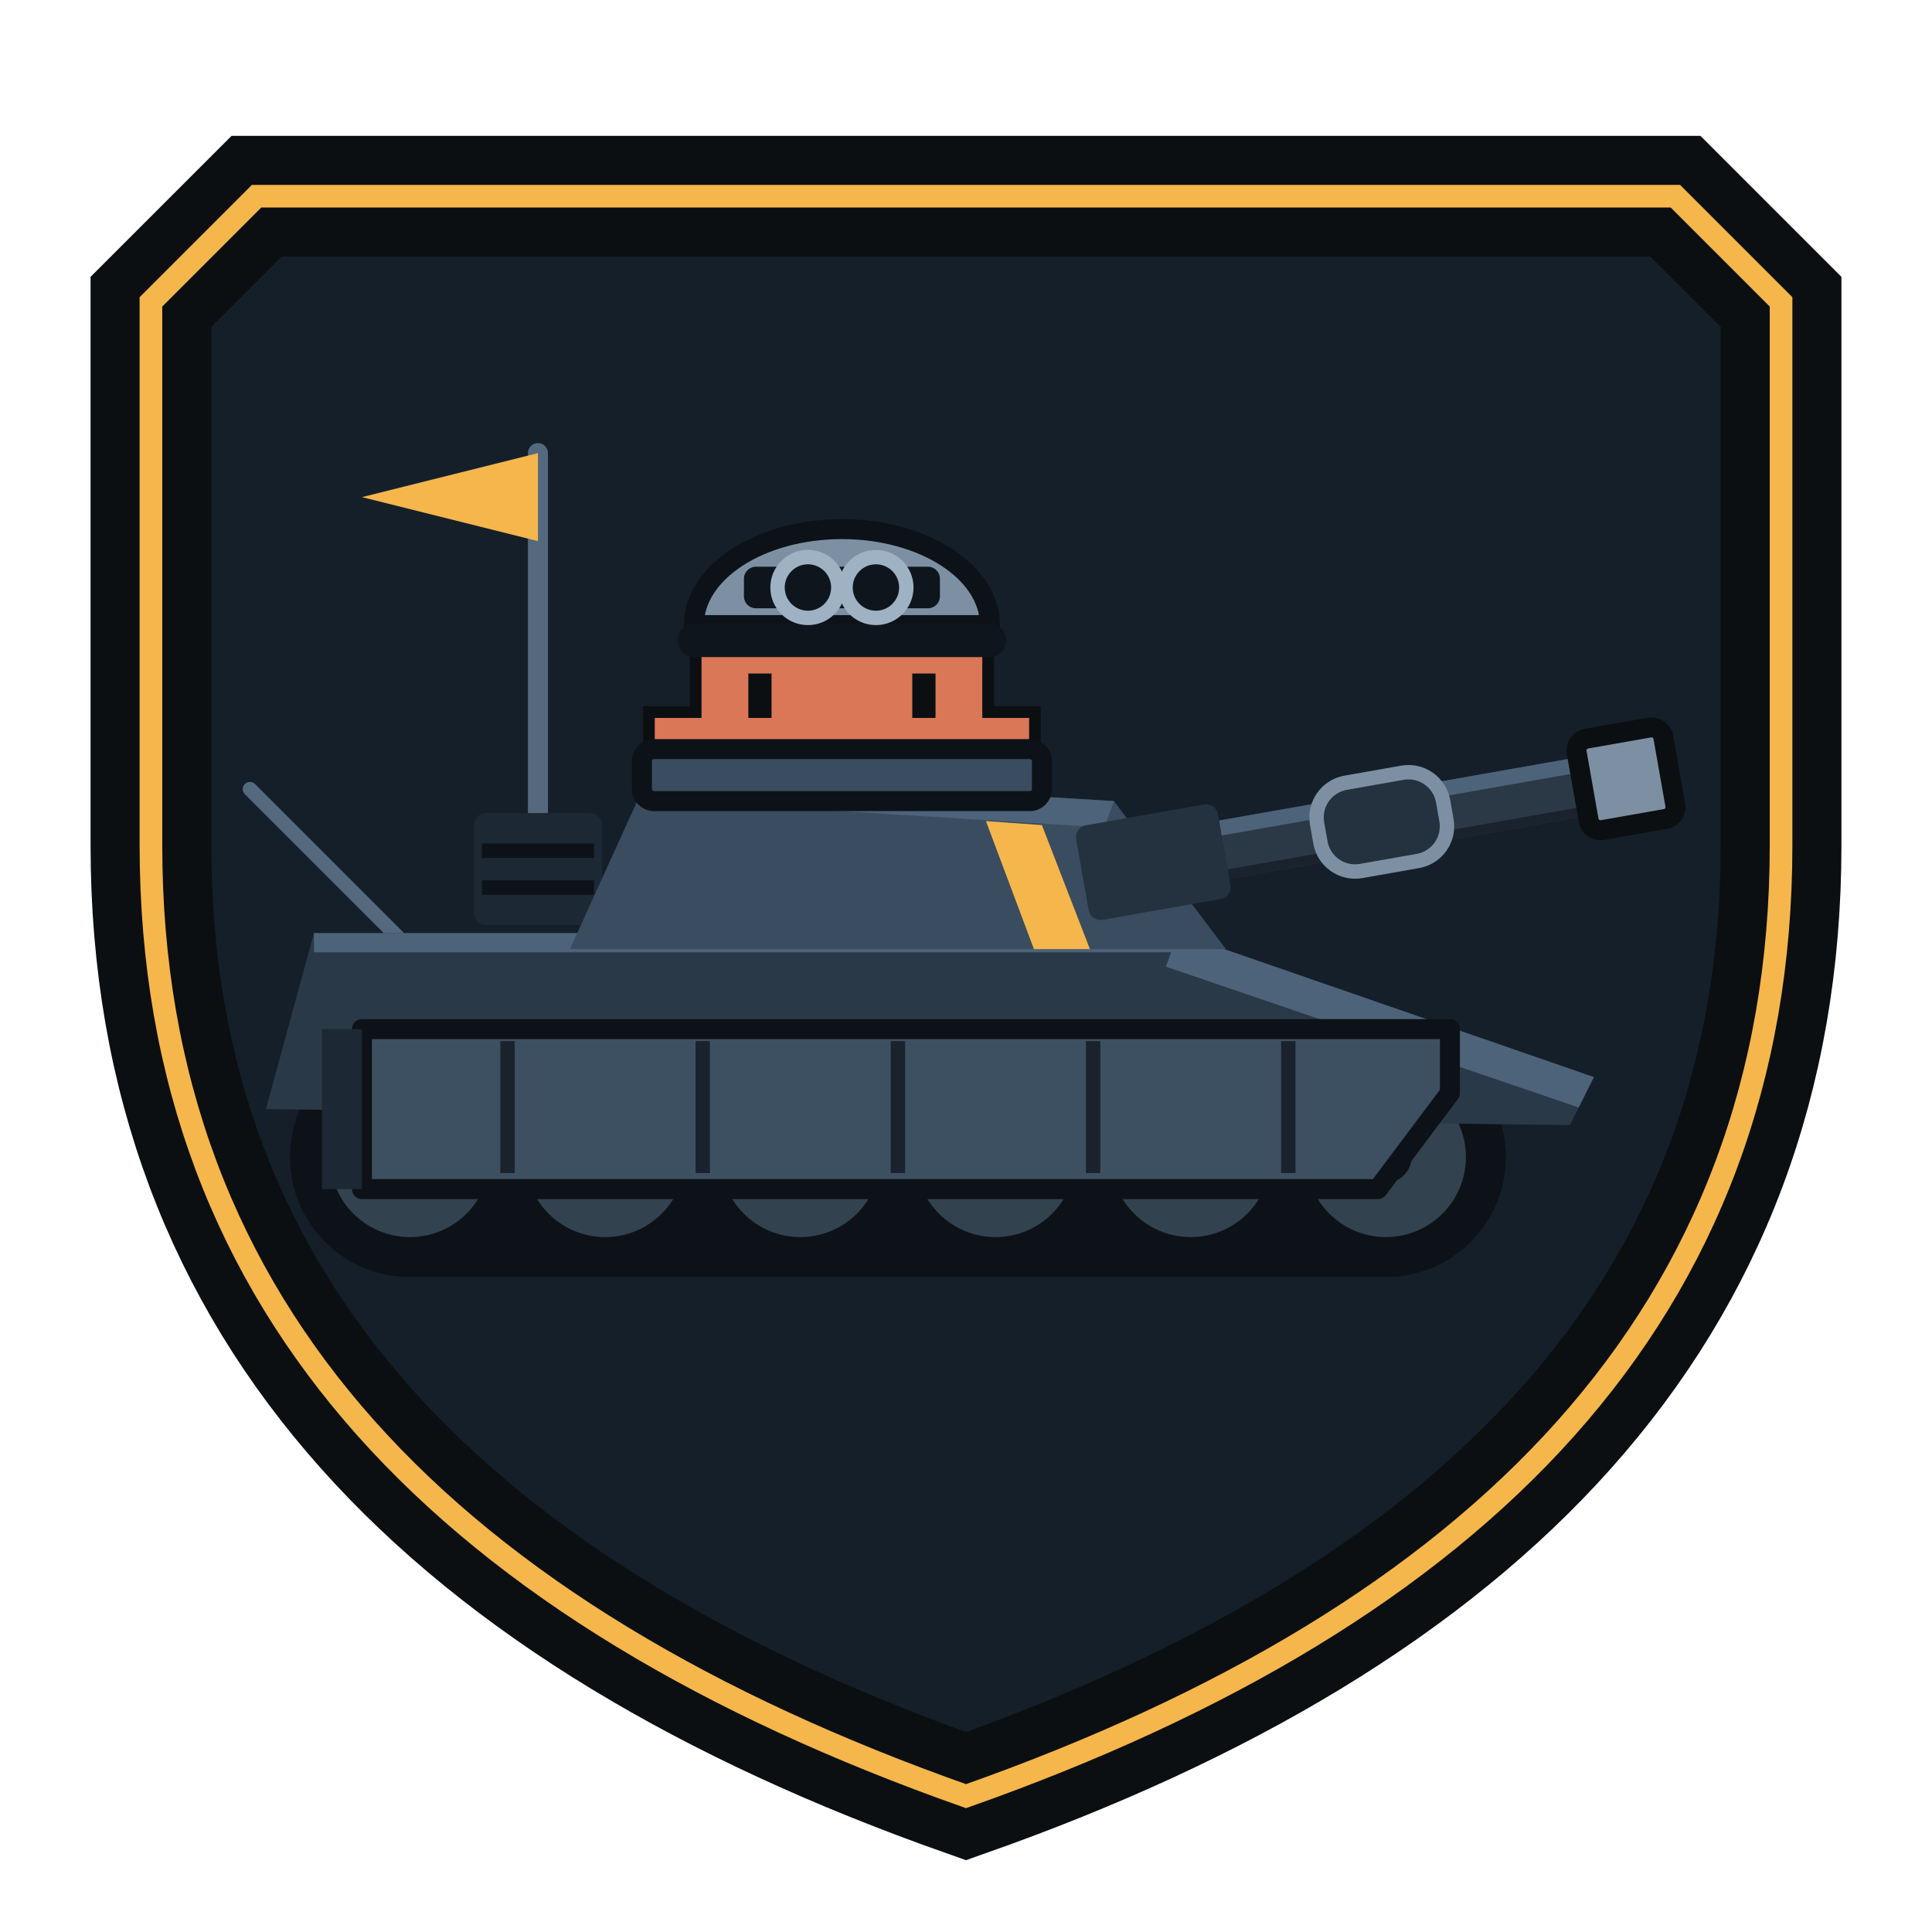
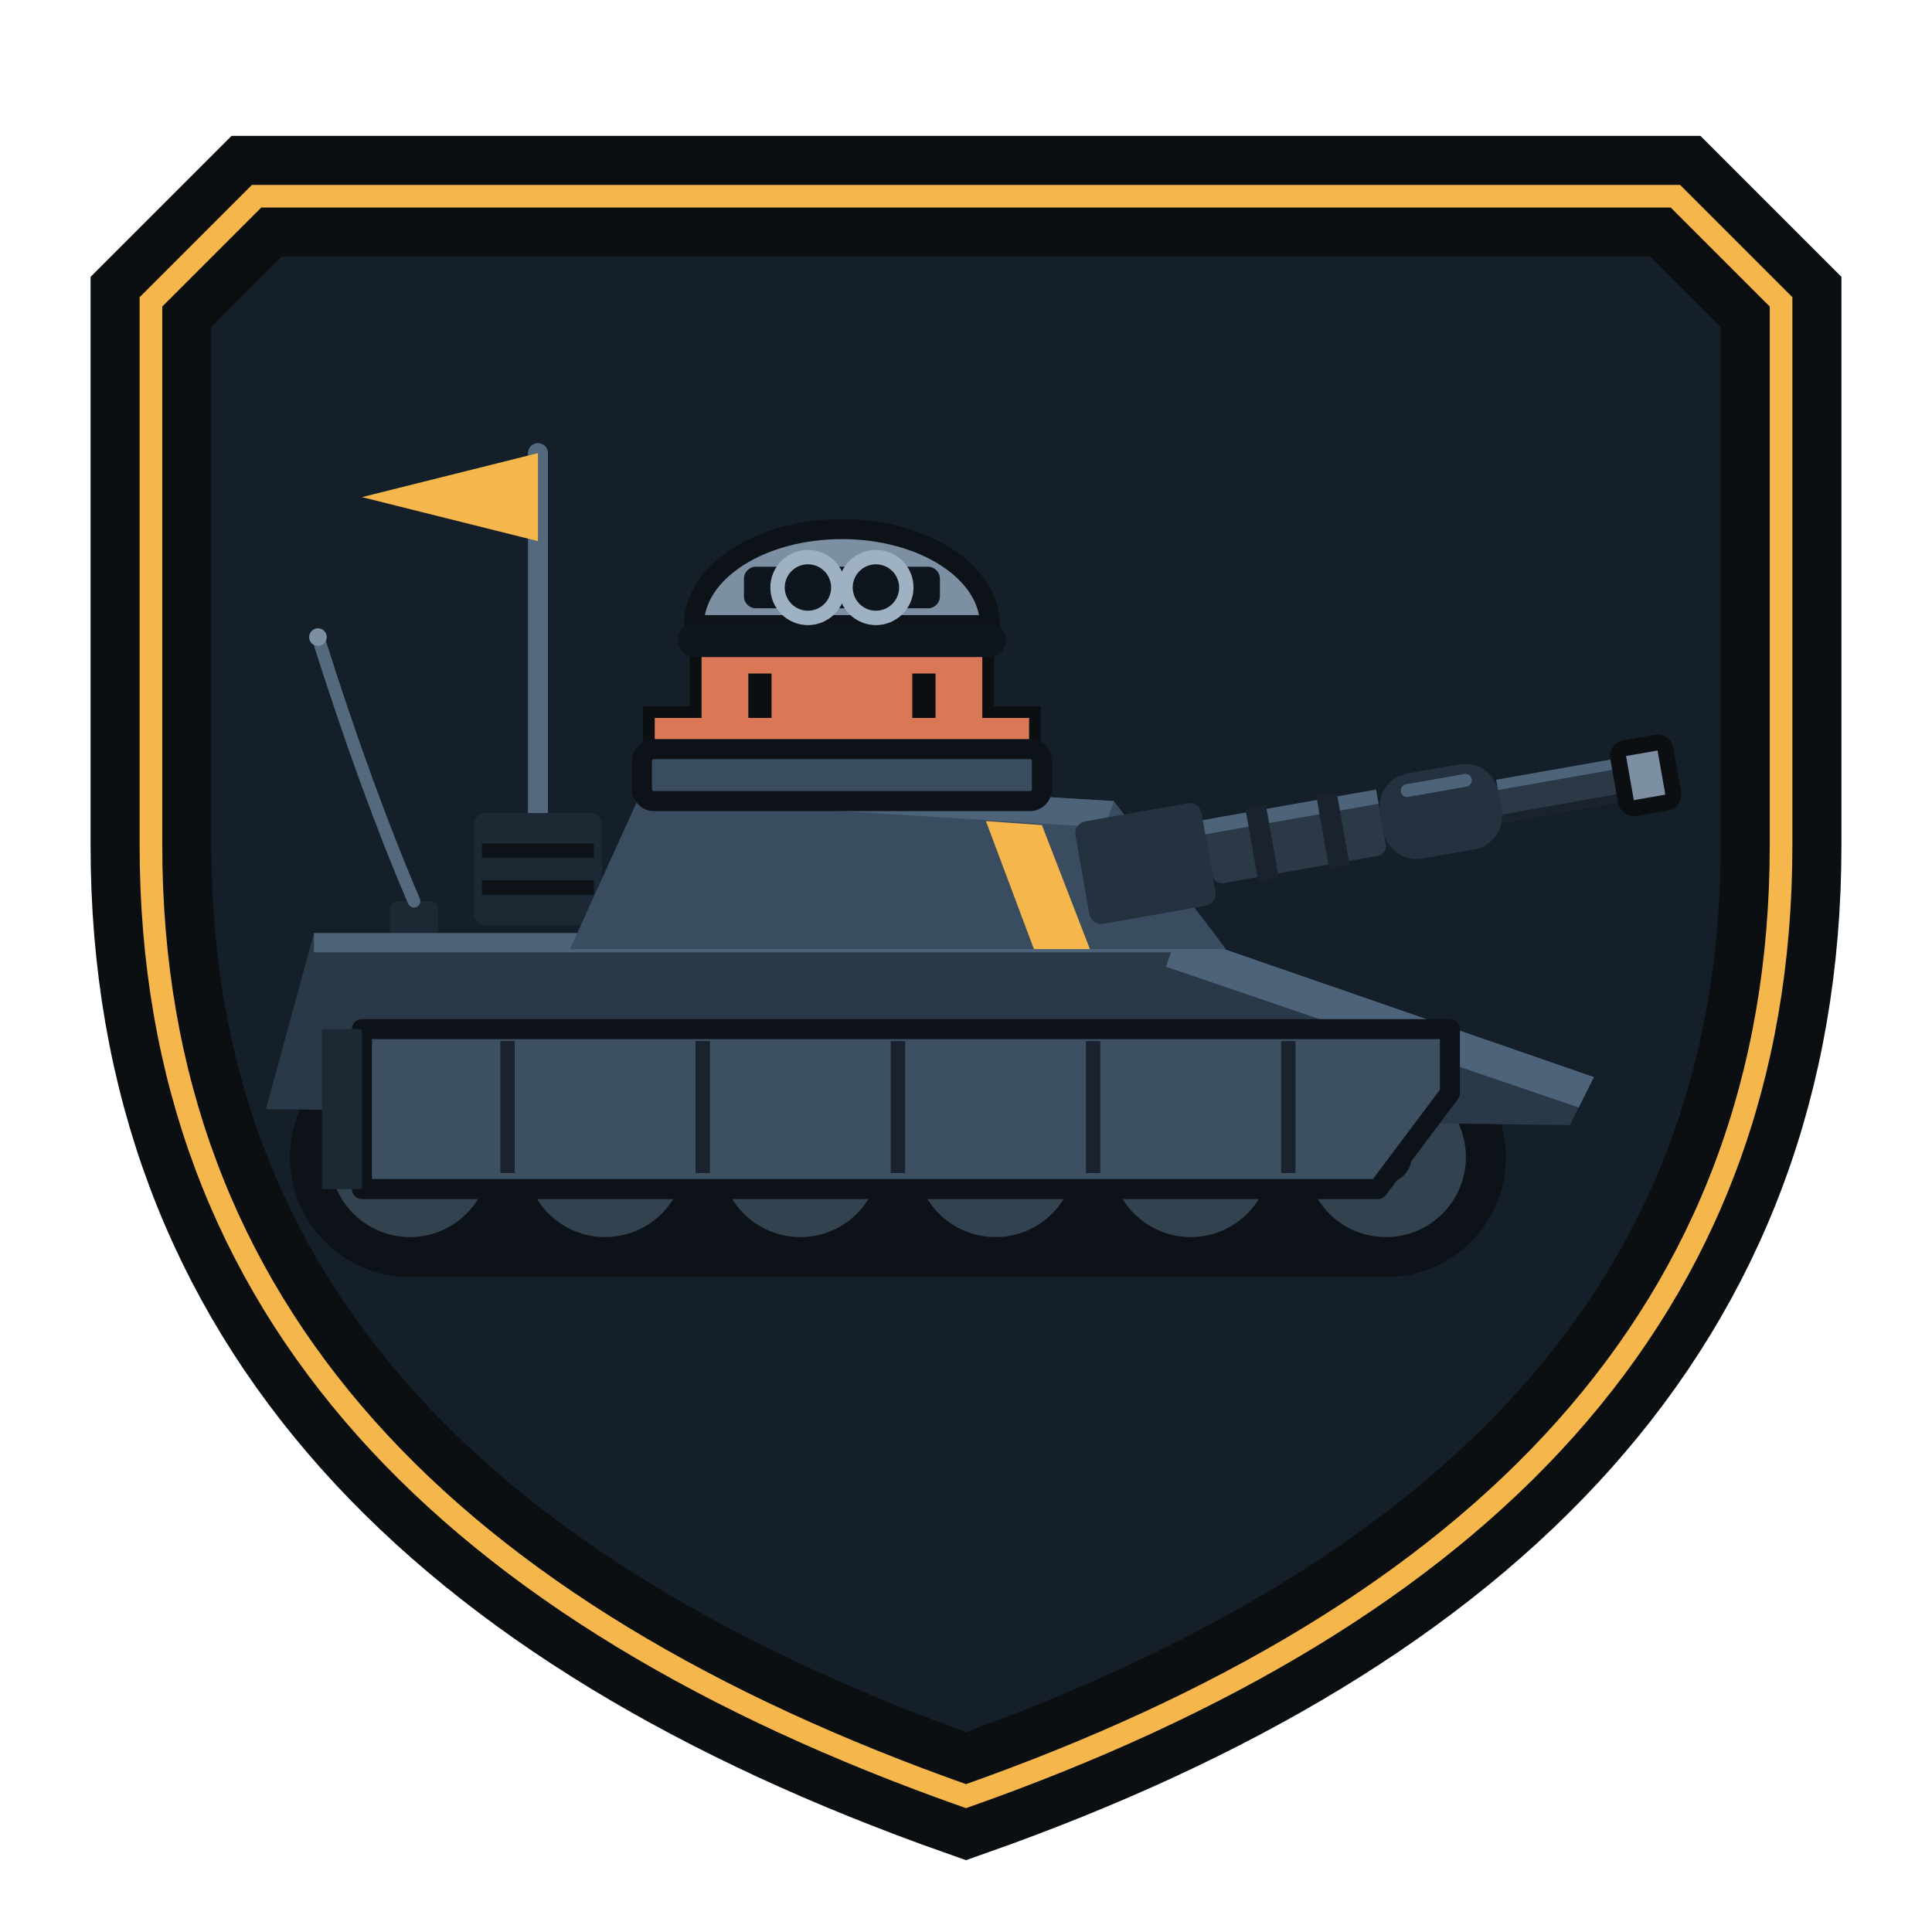
<svg xmlns="http://www.w3.org/2000/svg" viewBox="0 0 256 256" role="img" aria-label="Claude of Tanks — unit crest: Claude Code commander in a tank">
  <defs>
    <clipPath id="cotHatchClipC">
      <rect x="70" y="29" width="68" height="44" />
    </clipPath>
  </defs>
  <path d="M34 26 H222 L236 40 V112 C236 174 196 214 128 238 C60 214 20 174 20 112 V40 Z" fill="#151f29" stroke="#0b0f12" stroke-width="16" stroke-linejoin="miter" />
  <path d="M34 26 H222 L236 40 V112 C236 174 196 214 128 238 C60 214 20 174 20 112 V40 Z" fill="none" stroke="#f5b64b" stroke-width="3" />
  <g transform="translate(-0.8 24) scale(1.06)">
-     <path d="M52 96 32 76" stroke="#55697e" stroke-width="1.8" stroke-linecap="round" fill="none" />
+     <rect x="49.5" y="90" width="6" height="5" rx="1" fill="#1c2833" />
+     <path d="M52.5 90 Q46.5 76 40.5 57" stroke="#55697e" stroke-width="1.6" stroke-linecap="round" fill="none" />
+     <circle cx="40.5" cy="57" r="1.1" fill="#7d90a3" />
    <path d="M68 84V34" stroke="#55697e" stroke-width="2.5" stroke-linecap="round" fill="none" />
    <path d="M68 34 46 39.5 68 45Z" fill="#f5b64b" />
    <path d="M52 107h122a15 15 0 0 1 0 30H52a15 15 0 0 1 0-30Z" fill="#0c1218" />
    <g fill="#33424f">
      <circle cx="52" cy="122" r="10" />
      <circle cx="76.4" cy="122" r="10" />
      <circle cx="100.8" cy="122" r="10" />
      <circle cx="125.2" cy="122" r="10" />
      <circle cx="149.6" cy="122" r="10" />
      <circle cx="174" cy="122" r="10" />
    </g>
    <g fill="#0c1218">
      <circle cx="52" cy="122" r="3.2" />
      <circle cx="76.4" cy="122" r="3.2" />
      <circle cx="100.8" cy="122" r="3.2" />
      <circle cx="125.2" cy="122" r="3.2" />
      <circle cx="149.6" cy="122" r="3.2" />
      <circle cx="174" cy="122" r="3.2" />
    </g>
    <path d="M34 116 40 94h108l52 18-3 6Z" fill="#2a3947" />
    <path d="M148 94l52 18-1.9 3.8-51.6-17.6Z" fill="#4d637a" />
    <rect x="40" y="94" width="108" height="2.4" fill="#4d637a" />
    <path d="M46 106h136v8l-9 12H46Z" fill="#3d5062" stroke="#0c1218" stroke-width="2.5" stroke-linejoin="round" />
    <rect x="41" y="106" width="5" height="20" fill="#1c2833" />
    <g stroke="#1a232d" stroke-width="1.8">
      <path d="M64.2 107.5V124M88.6 107.5V124M113 107.5V124M137.4 107.5V124M161.8 107.5V124" />
    </g>
    <rect x="60" y="79" width="16" height="14" rx="1.5" fill="#1c2833" />
    <path d="M61 83.7h14M61 88.3h14" stroke="#0c1218" stroke-width="1.8" />
    <path d="M72 96 82 74l58 3.5L154 96Z" fill="#3a4c5f" />
    <path d="M82 74 140 77.5 138.8 80.8 81 77.2Z" fill="#4d637a" />
    <path d="M124 80l7 .5 6 15.5h-7Z" fill="#f5b64b" />
    <rect x="91" y="60" width="30" height="12" fill="#0c1218" />
    <g clip-path="url(#cotHatchClipC)">
      <path clip-rule="evenodd" fill-rule="evenodd" fill="#D97757" stroke="#0b0f12" stroke-width="1.5" paint-order="stroke" transform="translate(82.6 45.75) scale(1.95)" d="M20.998 10.949H24v3.102h-3v3.028h-1.487V20H18v-2.921h-1.487V20H15v-2.921H9V20H7.488v-2.921H6V20H4.487v-2.921H3V14.05H0V10.95h3V5h17.998v5.949zM6 10.949h1.488V8.102H6v2.847zm10.51 0H18V8.102h-1.49v2.847z" />
    </g>
    <rect x="81" y="71" width="50" height="6.5" rx="1.5" fill="#3a4c5f" stroke="#0c1218" stroke-width="2.5" />
    <path d="M87.5 55.5a18.5 12 0 0 1 37 0Z" fill="#7d90a3" stroke="#0c1218" stroke-width="2.5" stroke-linejoin="round" />
    <rect x="85.5" y="55.3" width="41" height="4.2" rx="2" fill="#0e151d" />
    <rect x="93.75" y="48.2" width="24.5" height="5.2" rx="1.5" fill="#0e151d" />
    <circle cx="101.75" cy="50.8" r="3.8" fill="#0e151d" stroke="#9fb2c4" stroke-width="1.8" />
    <circle cx="110.25" cy="50.8" r="3.8" fill="#0e151d" stroke="#9fb2c4" stroke-width="1.8" />
    <g transform="translate(0 4) rotate(-10 140 82)">
-       <rect x="136" y="76" width="18" height="12" rx="1.5" fill="#24313f" />
-       <rect x="154" y="78.3" width="48" height="7.4" fill="#2b3947" />
-       <rect x="154" y="78.3" width="48" height="1.9" fill="#4d637a" />
-       <rect x="154" y="84.5" width="48" height="1.2" fill="#1a232d" />
-       <rect x="166" y="76.4" width="16" height="11.2" rx="4.4" fill="#24313f" stroke="#7d90a3" stroke-width="1.8" />
-       <rect x="199.5" y="76.2" width="11" height="11.6" rx="1.5" fill="#7d90a3" stroke="#0b0f12" stroke-width="2.5" />
+       <rect x="136" y="75.5" width="16" height="13" rx="1.5" fill="#24313f" />
+       <rect x="152" y="77.9" width="22" height="8.2" rx="1.2" fill="#2b3947" />
+       <rect x="152" y="77.9" width="22" height="1.8" fill="#4d637a" />
+       <rect x="157.5" y="77.4" width="2.6" height="9.2" fill="#1a232d" />
+       <rect x="166.5" y="77.4" width="2.6" height="9.2" fill="#1a232d" />
+       <rect x="174" y="76.6" width="15" height="10.8" rx="4.2" fill="#24313f" />
+       <rect x="177" y="77.9" width="9" height="1.6" rx="0.8" fill="#4d637a" />
+       <rect x="189" y="79.3" width="15.5" height="5.4" fill="#2b3947" />
+       <rect x="189" y="79.3" width="15.5" height="1.3" fill="#4d637a" />
+       <rect x="189" y="83.7" width="15.5" height="1" fill="#1a232d" />
+       <rect x="204.5" y="78.2" width="6" height="7.6" rx="1" fill="#7d90a3" stroke="#0b0f12" stroke-width="2" />
    </g>
  </g>
</svg>
